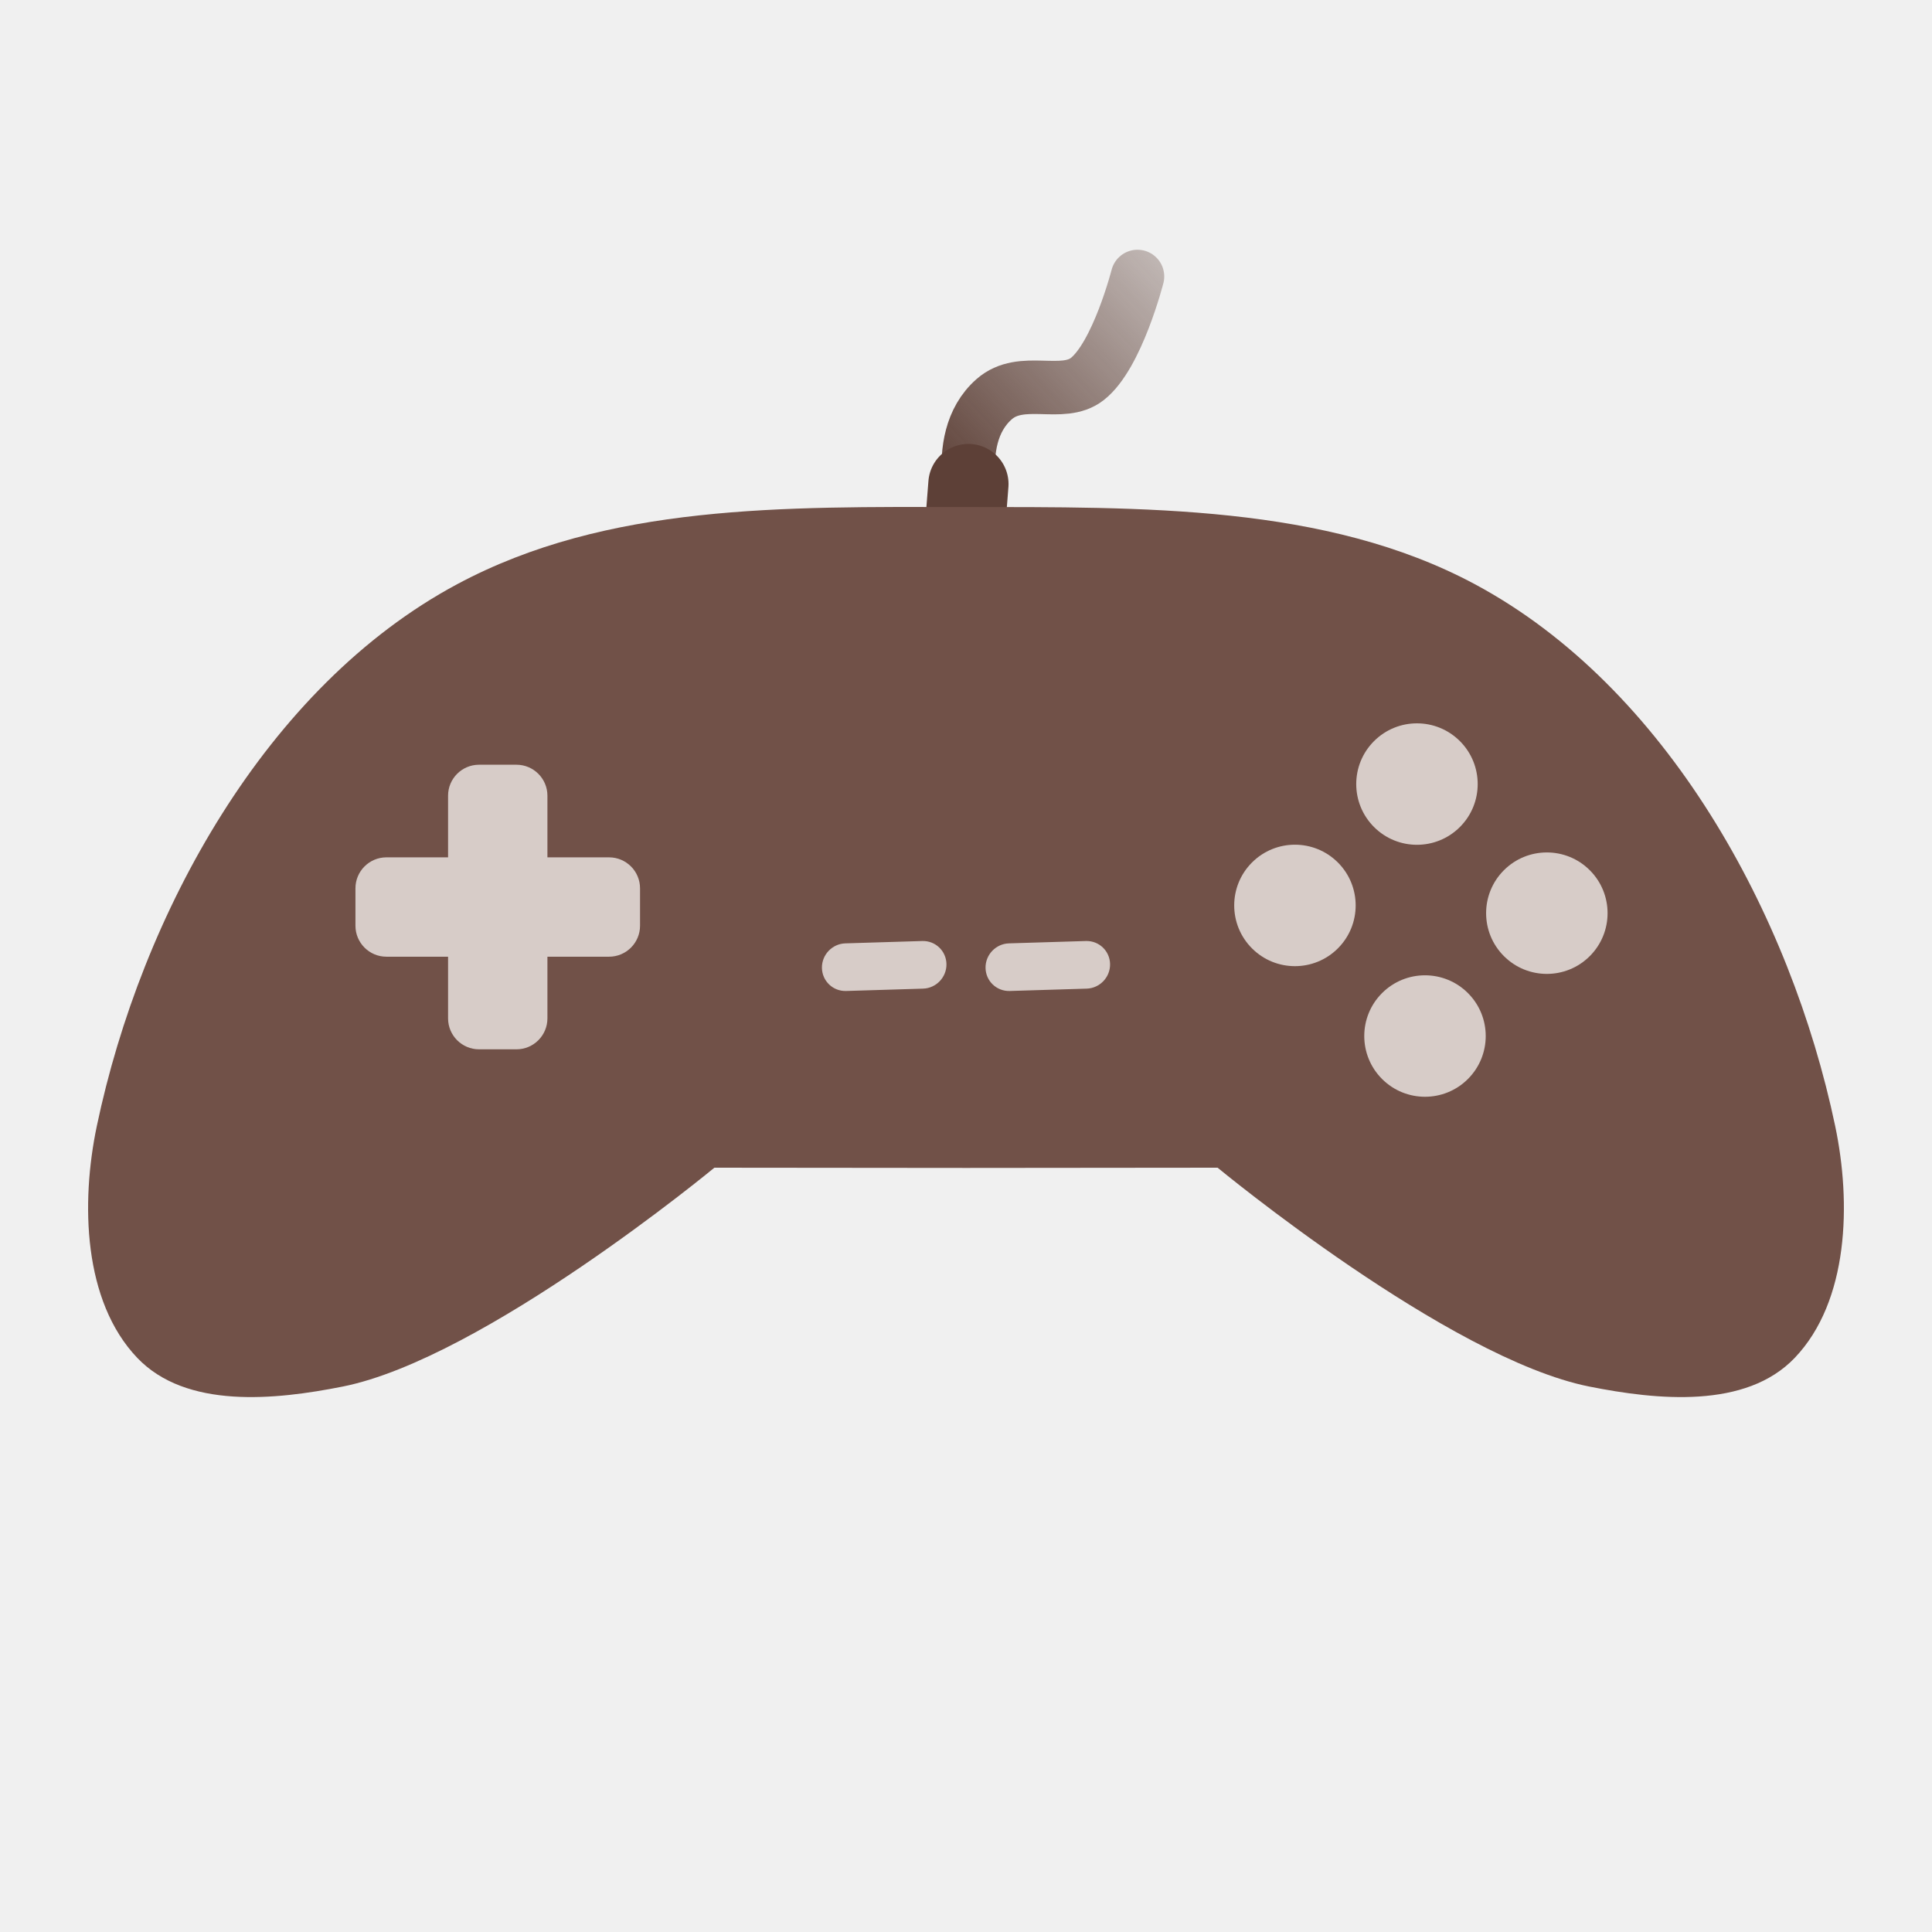
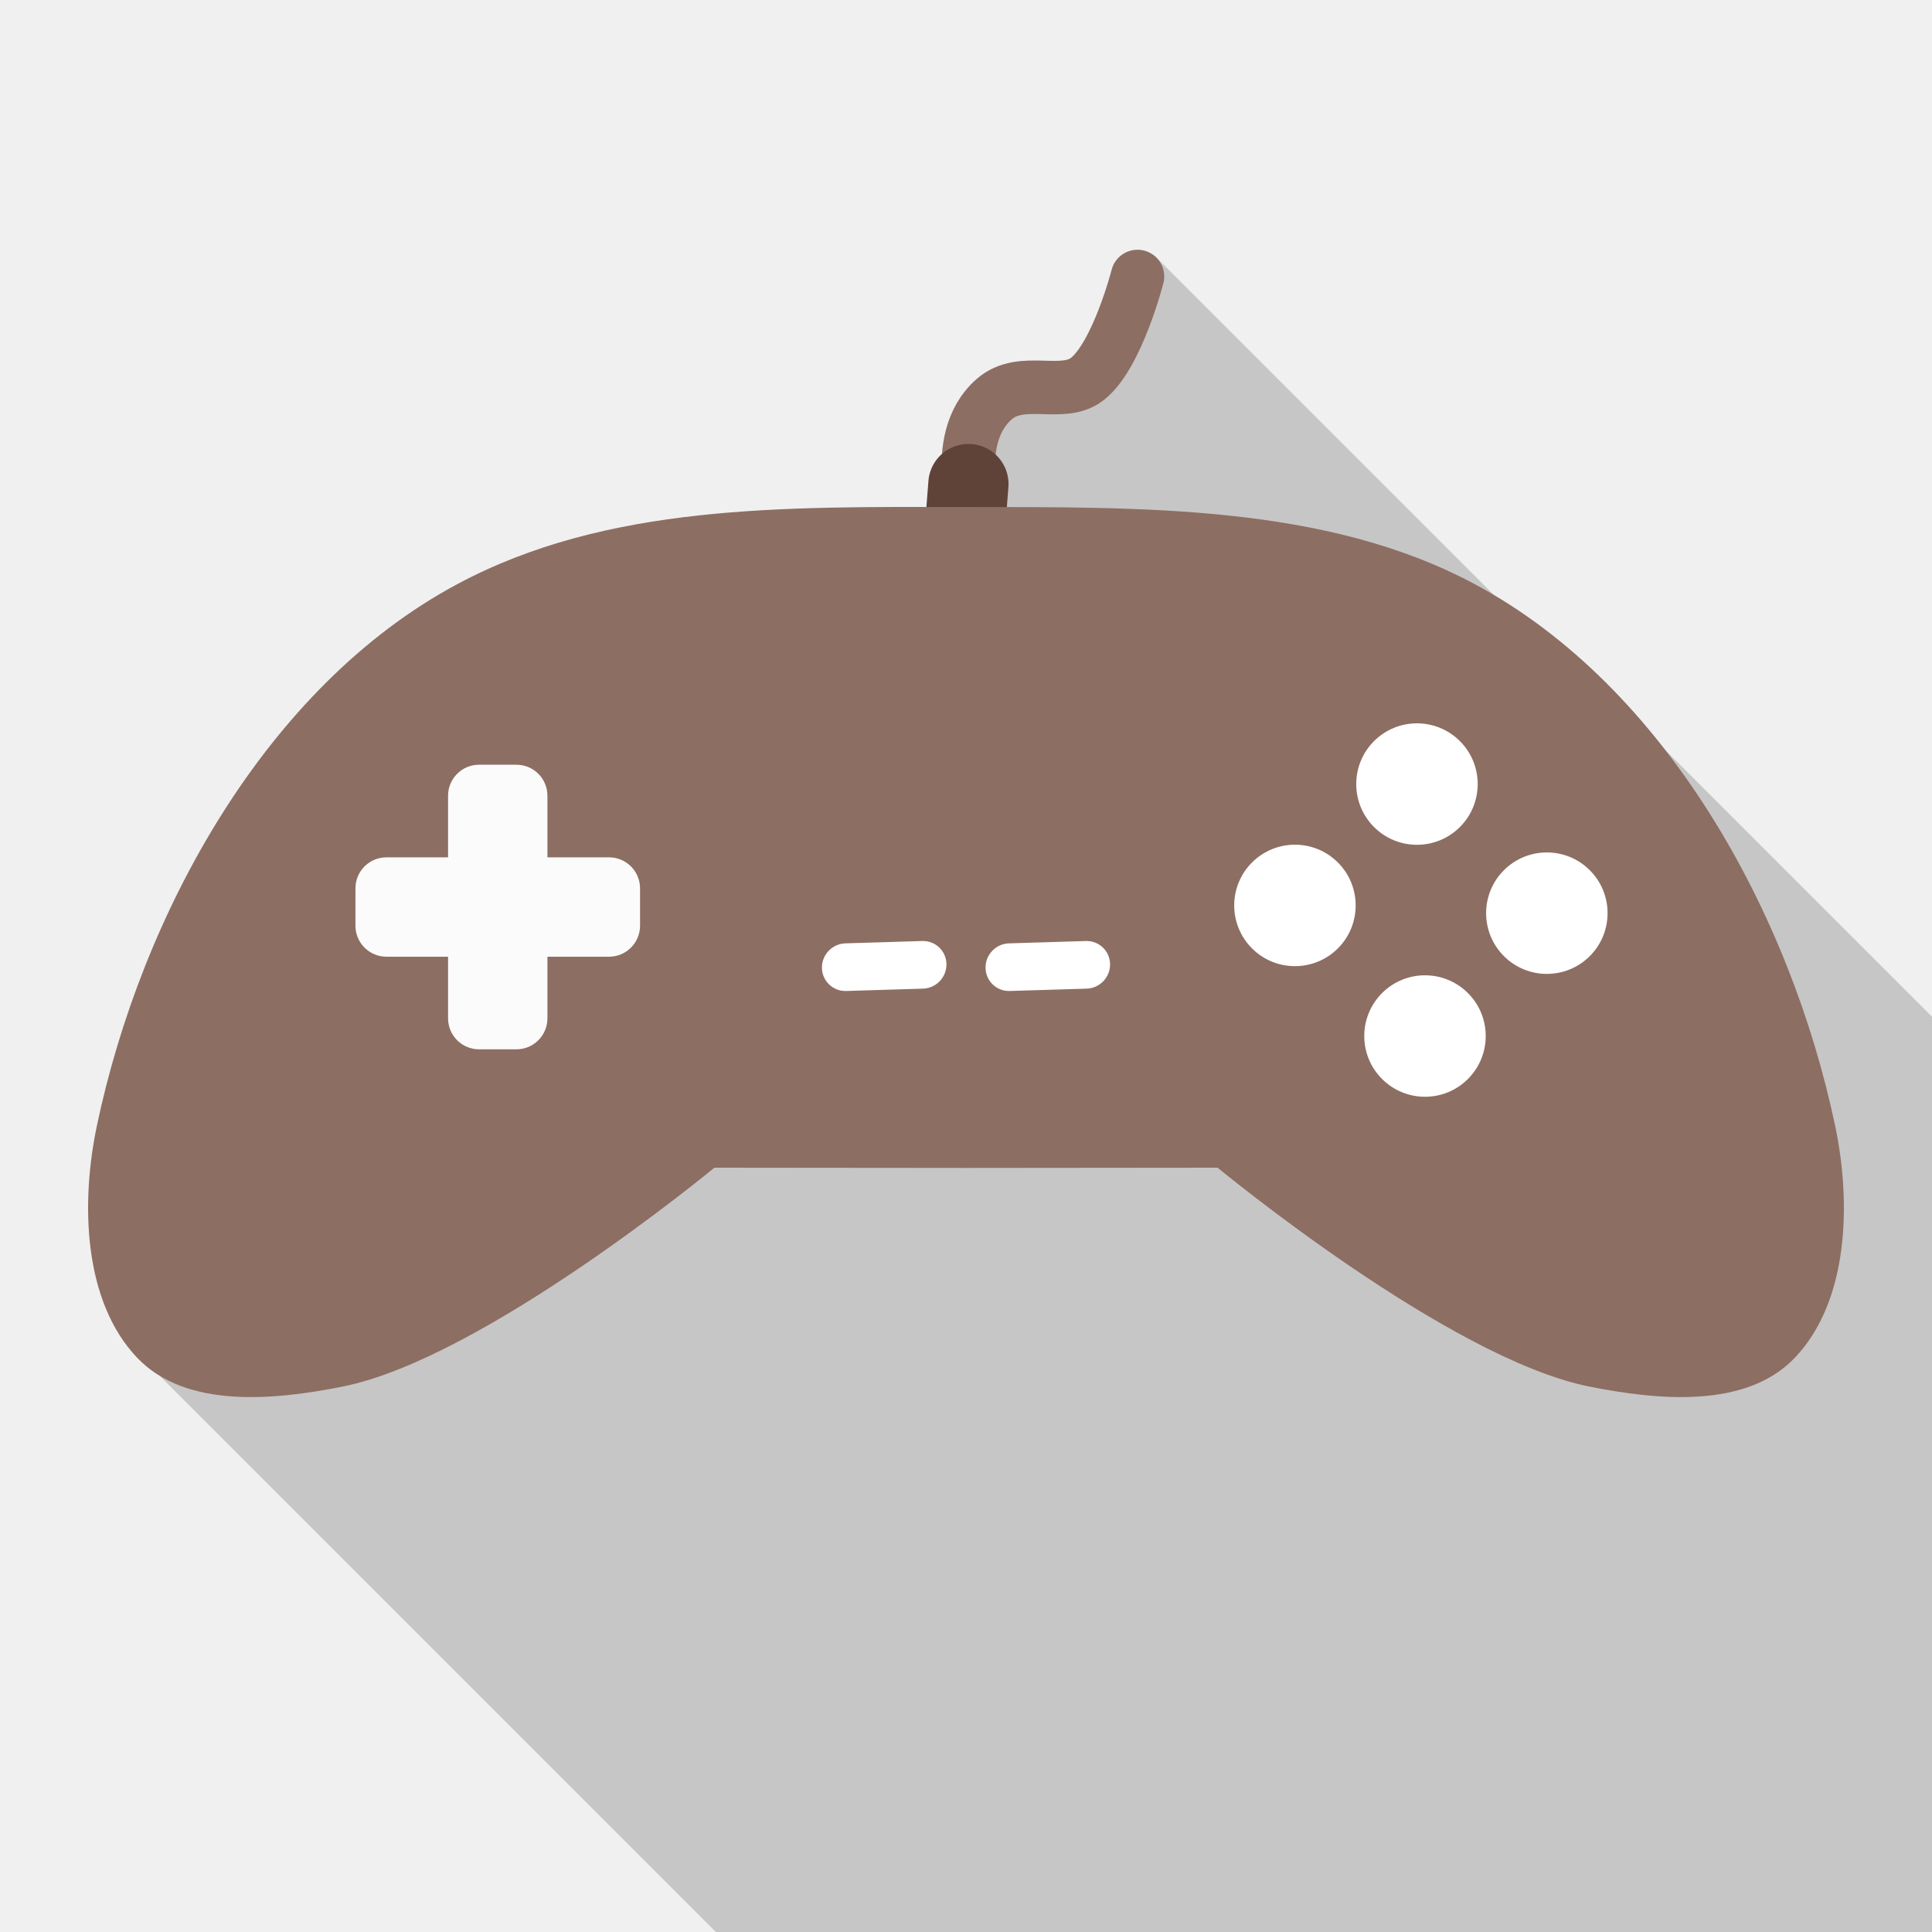
- <svg xmlns="http://www.w3.org/2000/svg" xmlns:ns1="http://www.openswatchbook.org/uri/2009/osb" xmlns:xlink="http://www.w3.org/1999/xlink" viewBox="0 0 512 512" height="546.133" width="546.133" version="1.1" id="svg5003">
+ <svg xmlns="http://www.w3.org/2000/svg" xmlns:ns1="http://www.openswatchbook.org/uri/2009/osb" viewBox="0 0 512 512" height="546.133" width="546.133" version="1.1" id="svg5003">
  <defs id="defs5007">
-     <linearGradient id="linearGradient6203">
-       <stop style="stop-color:#5d4037;stop-opacity:1;" offset="0" id="stop6199" />
-       <stop style="stop-color:#5d4037;stop-opacity:0;" offset="1" id="stop6201" />
-     </linearGradient>
    <linearGradient id="linearGradient6169" ns1:paint="solid">
      <stop style="stop-color:#554400;stop-opacity:1;" offset="0" id="stop6167" />
    </linearGradient>
-     <linearGradient xlink:href="#linearGradient6203" id="linearGradient6205" x1="251.659" y1="123.701" x2="341.886" y2="38.74" gradientUnits="userSpaceOnUse" gradientTransform="translate(-4.760742,2.563477)" />
  </defs>
  <g id="layer2" style="display:inline">
-     <path style="fill:none;fill-opacity:1;stroke:url(#linearGradient6205);stroke-width:14.173;stroke-linecap:round;stroke-linejoin:round;stroke-miterlimit:4;stroke-dasharray:none;stroke-opacity:1" d="m 259.306,139.341 c 0,0 -8.301,-22.592 4.143,-33.542 7.299,-6.423 18.078,-0.167 24.712,-5.368 7.932,-6.218 13.288,-27.161 13.288,-27.161" id="path4594" />
-     <path style="fill:#d7ccc8;fill-opacity:1;stroke:#5d4037;stroke-width:21.26;stroke-linecap:round;stroke-linejoin:miter;stroke-miterlimit:4;stroke-dasharray:none;stroke-opacity:1" d="m 255.358,144.75 1.283,-16.472" id="path4604" />
-     <path style="fill:#715148;fill-opacity:1;stroke:none;stroke-width:0.939;stroke-linecap:butt;stroke-linejoin:miter;stroke-miterlimit:4;stroke-dasharray:none;stroke-opacity:1" d="m 121.148,154.82 c -50.67,27.157 -83.685,87.354 -95.495,143.617 -4.269,20.34 -3.62,46.387 10.732,61.419 12.964,13.578 36.481,11.176 54.454,7.592 37.36,-7.451 98.48,-57.995 98.48,-57.995 l 66.727,0.062 h 0.046 l 66.59,-0.062 c 0,0 61.12,50.544 98.48,57.995 17.973,3.584 41.49,5.987 54.454,-7.592 14.352,-15.032 15.001,-41.079 10.732,-61.419 -11.81,-56.263 -44.825,-116.46 -95.495,-143.617 -39.509,-21.175 -88.007,-20.398 -135.491,-20.457 -47.748,-0.059 -94.483,-0.836 -134.212,20.457 z" id="path4539" />
-     <g id="g5578-1" transform="translate(-4.428345,-121.0123)" style="display:inline;fill:#d7ccc8;stroke:none;fill-opacity:1">
-       <rect ry="8.213" y="323.673" x="123.171" height="75.42" width="26.33" id="rect5574-0" style="opacity:1;fill:#d7ccc8;fill-opacity:1;stroke:none;stroke-width:2;stroke-linejoin:miter;stroke-miterlimit:4;stroke-dasharray:none;stroke-opacity:0.996" />
-       <rect transform="rotate(90)" style="opacity:1;fill:#d7ccc8;fill-opacity:1;stroke:none;stroke-width:2;stroke-linejoin:miter;stroke-miterlimit:4;stroke-dasharray:none;stroke-opacity:0.996" id="rect5576-7" width="26.33" height="75.42" x="348.218" y="-174.046" ry="8.213" />
+     <path style="display:inline;fill:#000000;fill-opacity:0.176;fill-rule:evenodd;stroke:none;stroke-width:1.309px;stroke-linecap:butt;stroke-linejoin:miter;stroke-opacity:1" d="M 37.146,359.427 619.071,941.352 936.442,693.884 425.576,183.018 Z" id="path1033" />
+     <path style="display:inline;fill:#000000;fill-opacity:0.176;fill-rule:evenodd;stroke:none;stroke-width:1.264px;stroke-linecap:butt;stroke-linejoin:miter;stroke-opacity:1" d="m 305.767,67.552 93.791,93.791 -143.23,-21.354 c 2.867,-12.628 4.979,-32.092 13.284,-34.882 11.633,-2.016 16.752,2.204 24.83,-6.021 3.337,-3.951 6.186,-10.227 8.703,-16.459 2.002,-4.957 4.615,-11.212 2.622,-15.075 z" id="path1035" />
+     <path style="fill:none;fill-opacity:1;stroke:#8d6e63;stroke-width:14.173;stroke-linecap:round;stroke-linejoin:round;stroke-miterlimit:4;stroke-dasharray:none;stroke-opacity:1" d="m 259.306,139.341 c 0,0 -8.301,-22.592 4.143,-33.542 7.299,-6.423 18.078,-0.167 24.712,-5.368 7.932,-6.218 13.288,-27.161 13.288,-27.161" id="path4594" />
+     <path style="fill:#d7ccc8;fill-opacity:1;stroke:#5f4339;stroke-width:21.26;stroke-linecap:round;stroke-linejoin:miter;stroke-miterlimit:4;stroke-dasharray:none;stroke-opacity:1" d="m 255.358,144.75 1.283,-16.472" id="path4604" />
+     <path style="fill:#8d6e63;fill-opacity:1;stroke:none;stroke-width:0.939;stroke-linecap:butt;stroke-linejoin:miter;stroke-miterlimit:4;stroke-dasharray:none;stroke-opacity:1" d="m 121.148,154.82 c -50.67,27.157 -83.685,87.354 -95.495,143.617 -4.269,20.34 -3.62,46.387 10.732,61.419 12.964,13.578 36.481,11.176 54.454,7.592 37.36,-7.451 98.48,-57.995 98.48,-57.995 l 66.727,0.062 h 0.046 l 66.59,-0.062 c 0,0 61.12,50.544 98.48,57.995 17.973,3.584 41.49,5.987 54.454,-7.592 14.352,-15.032 15.001,-41.079 10.732,-61.419 -11.81,-56.263 -44.825,-116.46 -95.495,-143.617 -39.509,-21.175 -88.007,-20.398 -135.491,-20.457 -47.748,-0.059 -94.483,-0.836 -134.212,20.457 z" id="path4539" />
+     <g id="g5578-1" transform="translate(-4.428345,-121.0123)" style="display:inline;fill:#fbfbfb;stroke:none;fill-opacity:1">
+       <rect ry="8.213" y="323.673" x="123.171" height="75.42" width="26.33" id="rect5574-0" style="opacity:1;fill:#fbfbfb;fill-opacity:1;stroke:none;stroke-width:2;stroke-linejoin:miter;stroke-miterlimit:4;stroke-dasharray:none;stroke-opacity:0.996" />
+       <rect transform="rotate(90)" style="opacity:1;fill:#fbfbfb;fill-opacity:1;stroke:none;stroke-width:2;stroke-linejoin:miter;stroke-miterlimit:4;stroke-dasharray:none;stroke-opacity:0.996" id="rect5576-7" width="26.33" height="75.42" x="348.218" y="-174.046" ry="8.213" />
    </g>
-     <g id="g4565" transform="translate(-1.035801,-19.68022)" style="fill:#d7ccc8;fill-opacity:1">
-       <circle transform="rotate(-45)" r="16.094" cy="426.976" cx="59.807" id="path5582-1" style="display:inline;opacity:1;fill:#d7ccc8;fill-opacity:1;stroke:none;stroke-width:2;stroke-linejoin:miter;stroke-miterlimit:4;stroke-dasharray:none;stroke-opacity:0.996" />
-       <circle transform="rotate(-45)" style="display:inline;opacity:1;fill:#d7ccc8;fill-opacity:1;stroke:none;stroke-width:2;stroke-linejoin:miter;stroke-miterlimit:4;stroke-dasharray:none;stroke-opacity:0.996" id="circle5584-2" cx="105.415" cy="427.101" r="16.094" />
-       <circle r="16.094" transform="rotate(-45)" cy="475.822" cx="59.704" id="circle5586-0" style="display:inline;opacity:1;fill:#d7ccc8;fill-opacity:1;stroke:none;stroke-width:2;stroke-linejoin:miter;stroke-miterlimit:4;stroke-dasharray:none;stroke-opacity:0.996" />
-       <circle r="16.094" transform="rotate(-45)" style="display:inline;opacity:1;fill:#d7ccc8;fill-opacity:1;stroke:none;stroke-width:2;stroke-linejoin:miter;stroke-miterlimit:4;stroke-dasharray:none;stroke-opacity:0.996" id="circle5588-4" cx="105.562" cy="475.632" />
+     <g id="g4565" transform="translate(-1.035801,-19.68022)" style="fill:#ffffff;fill-opacity:1">
+       <circle transform="rotate(-45)" r="16.094" cy="426.976" cx="59.807" id="path5582-1" style="display:inline;opacity:1;fill:#ffffff;fill-opacity:1;stroke:none;stroke-width:2;stroke-linejoin:miter;stroke-miterlimit:4;stroke-dasharray:none;stroke-opacity:0.996" />
+       <circle transform="rotate(-45)" style="display:inline;opacity:1;fill:#ffffff;fill-opacity:1;stroke:none;stroke-width:2;stroke-linejoin:miter;stroke-miterlimit:4;stroke-dasharray:none;stroke-opacity:0.996" id="circle5584-2" cx="105.415" cy="427.101" r="16.094" />
+       <circle r="16.094" transform="rotate(-45)" cy="475.822" cx="59.704" id="circle5586-0" style="display:inline;opacity:1;fill:#ffffff;fill-opacity:1;stroke:none;stroke-width:2;stroke-linejoin:miter;stroke-miterlimit:4;stroke-dasharray:none;stroke-opacity:0.996" />
+       <circle r="16.094" transform="rotate(-45)" style="display:inline;opacity:1;fill:#ffffff;fill-opacity:1;stroke:none;stroke-width:2;stroke-linejoin:miter;stroke-miterlimit:4;stroke-dasharray:none;stroke-opacity:0.996" id="circle5588-4" cx="105.562" cy="475.632" />
    </g>
-     <g id="g4592" transform="translate(-1.273088)">
-       <rect style="display:inline;opacity:1;fill:#d7ccc8;fill-opacity:1;stroke:none;stroke-width:1.705;stroke-linejoin:miter;stroke-miterlimit:4;stroke-dasharray:none;stroke-opacity:0.996" id="rect5608-3" width="33.016" height="12.621" x="258.315" y="258.107" ry="6.311" transform="matrix(0.9995346,-0.03050496,0.0161024,0.9998704,0,0)" />
-       <rect style="display:inline;opacity:1;fill:#d7ccc8;fill-opacity:1;stroke:none;stroke-width:1.705;stroke-linejoin:miter;stroke-miterlimit:4;stroke-dasharray:none;stroke-opacity:0.996" id="rect5608-3-8" width="33.016" height="12.621" x="214.957" y="256.784" ry="6.311" transform="matrix(0.9995346,-0.03050496,0.0161024,0.9998704,0,0)" />
+     <g id="g4592" transform="translate(-1.273088)" style="fill:#ffffff;fill-opacity:1">
+       <rect style="display:inline;opacity:1;fill:#ffffff;fill-opacity:1;stroke:none;stroke-width:1.705;stroke-linejoin:miter;stroke-miterlimit:4;stroke-dasharray:none;stroke-opacity:0.996" id="rect5608-3" width="33.016" height="12.621" x="258.315" y="258.107" ry="6.311" transform="matrix(0.9995346,-0.03050496,0.0161024,0.9998704,0,0)" />
+       <rect style="display:inline;opacity:1;fill:#ffffff;fill-opacity:1;stroke:none;stroke-width:1.705;stroke-linejoin:miter;stroke-miterlimit:4;stroke-dasharray:none;stroke-opacity:0.996" id="rect5608-3-8" width="33.016" height="12.621" x="214.957" y="256.784" ry="6.311" transform="matrix(0.9995346,-0.03050496,0.0161024,0.9998704,0,0)" />
    </g>
  </g>
</svg>
